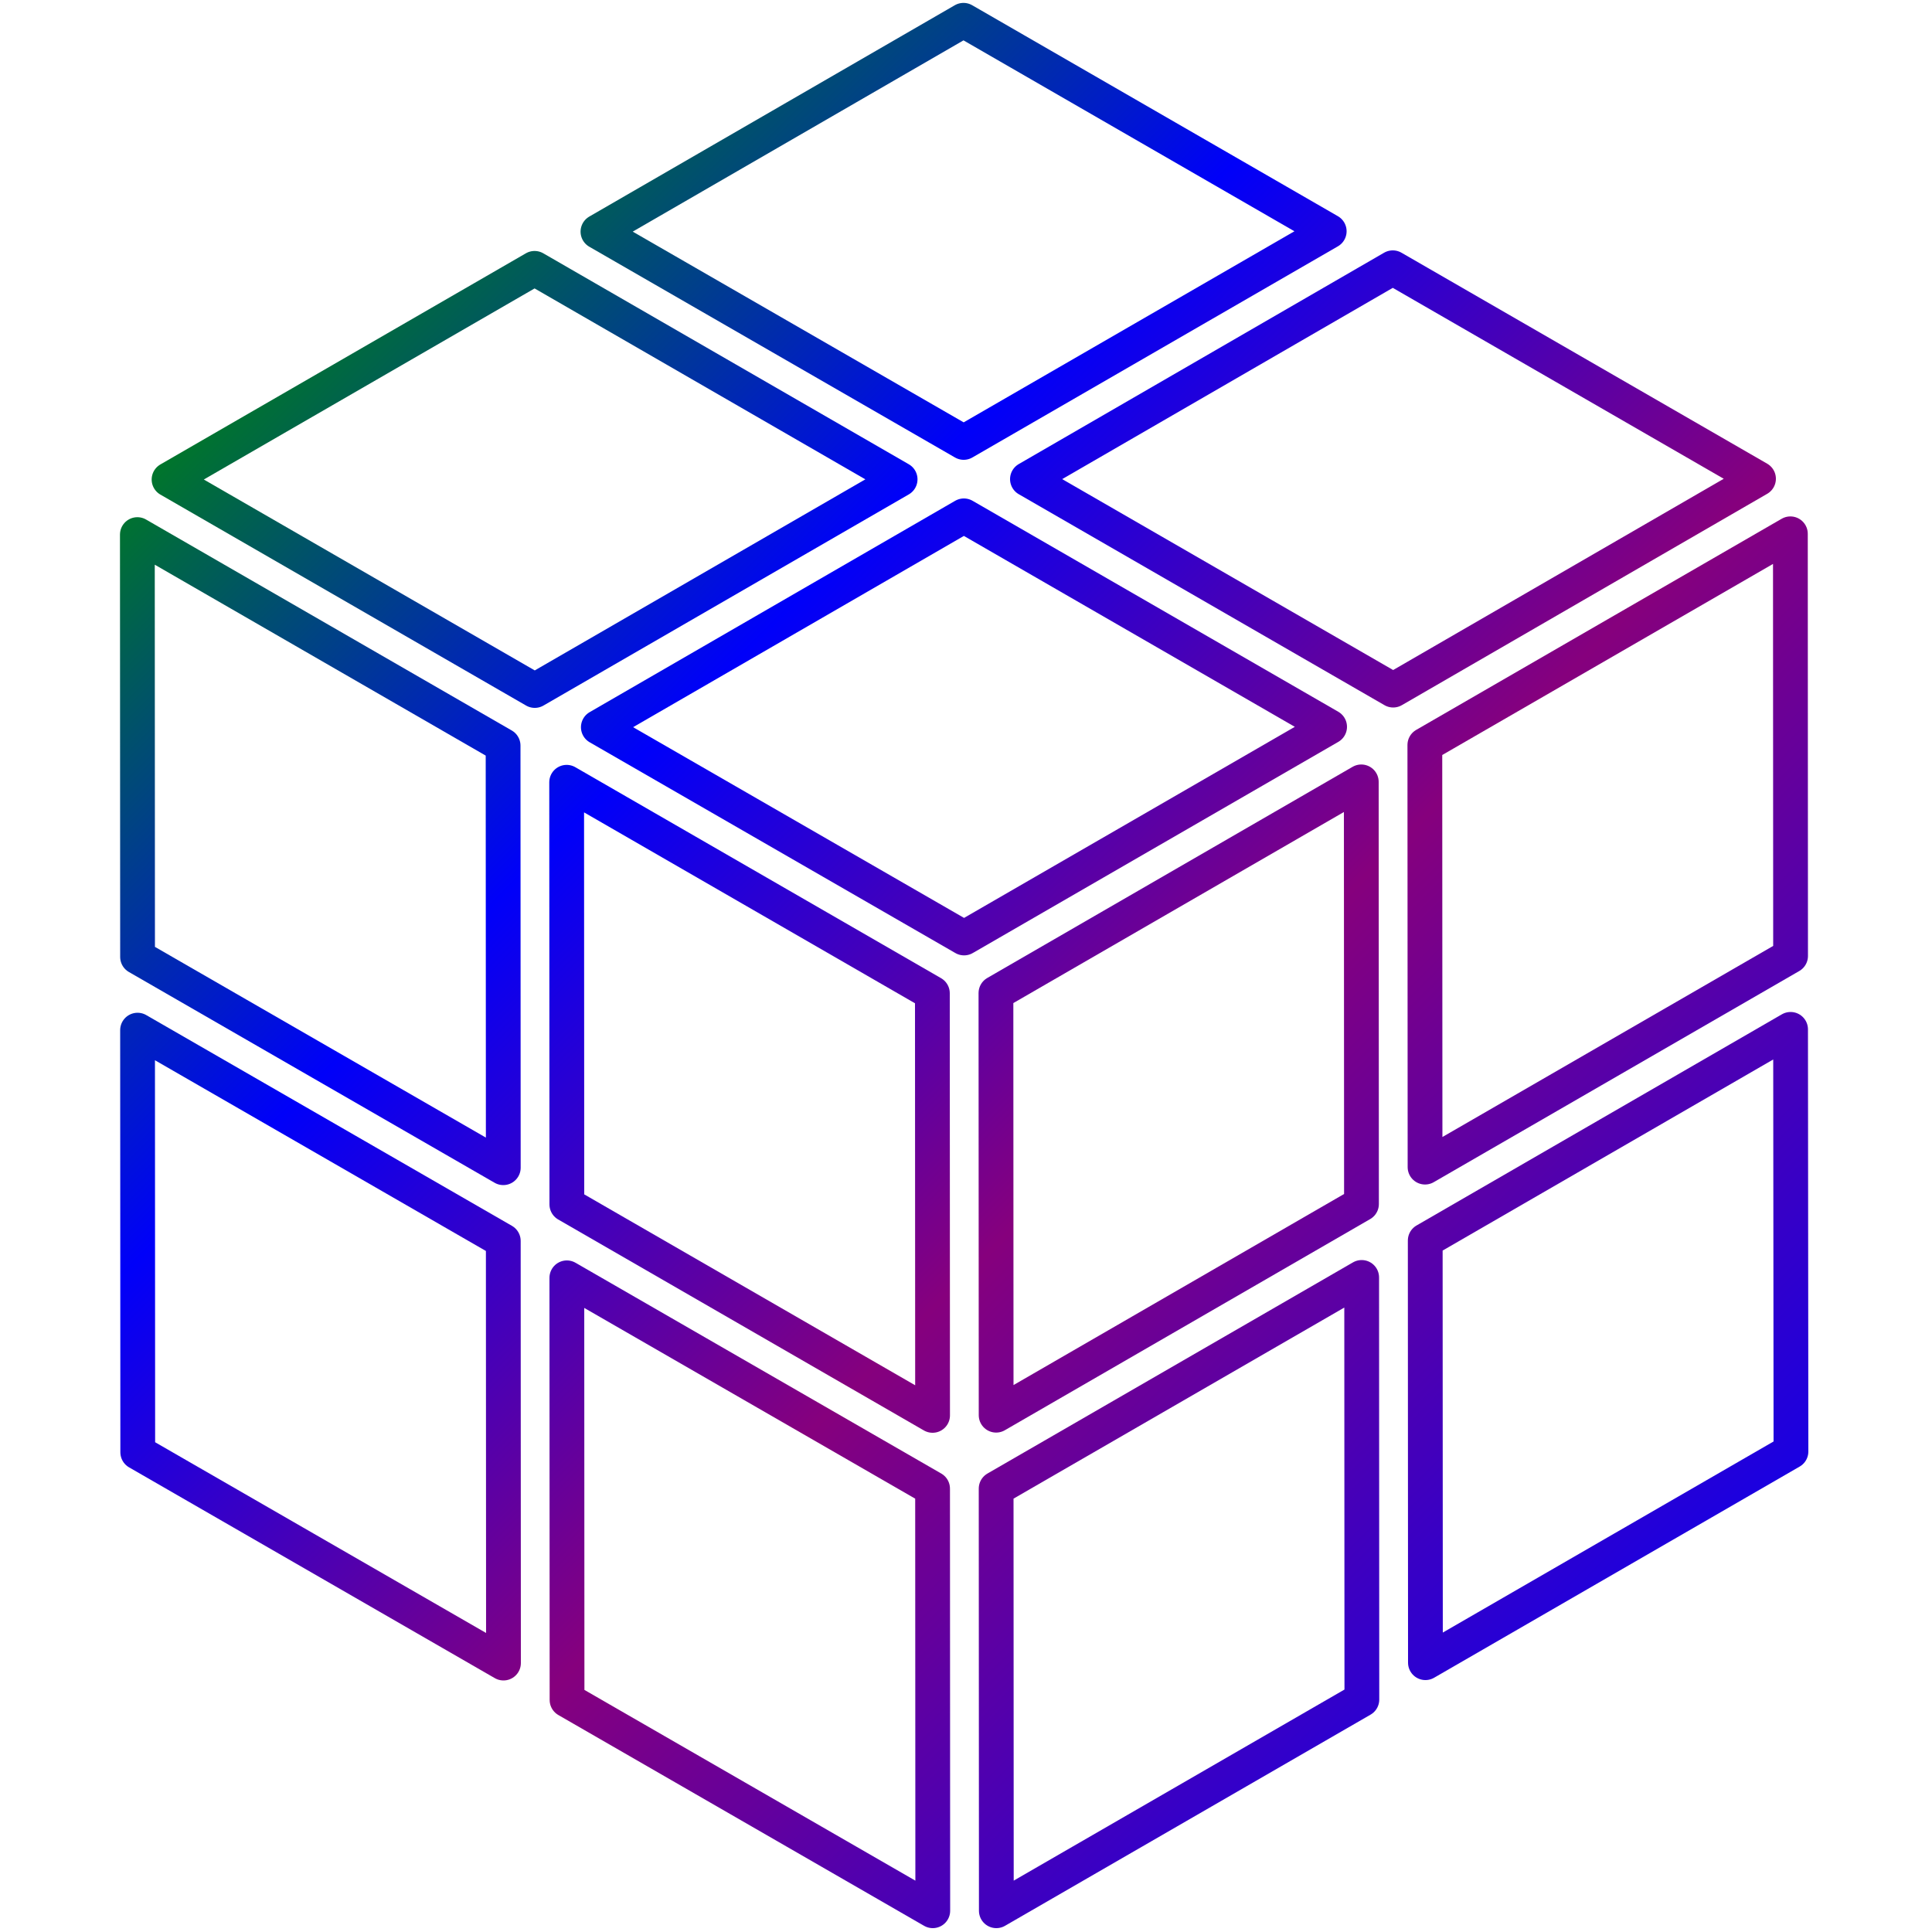
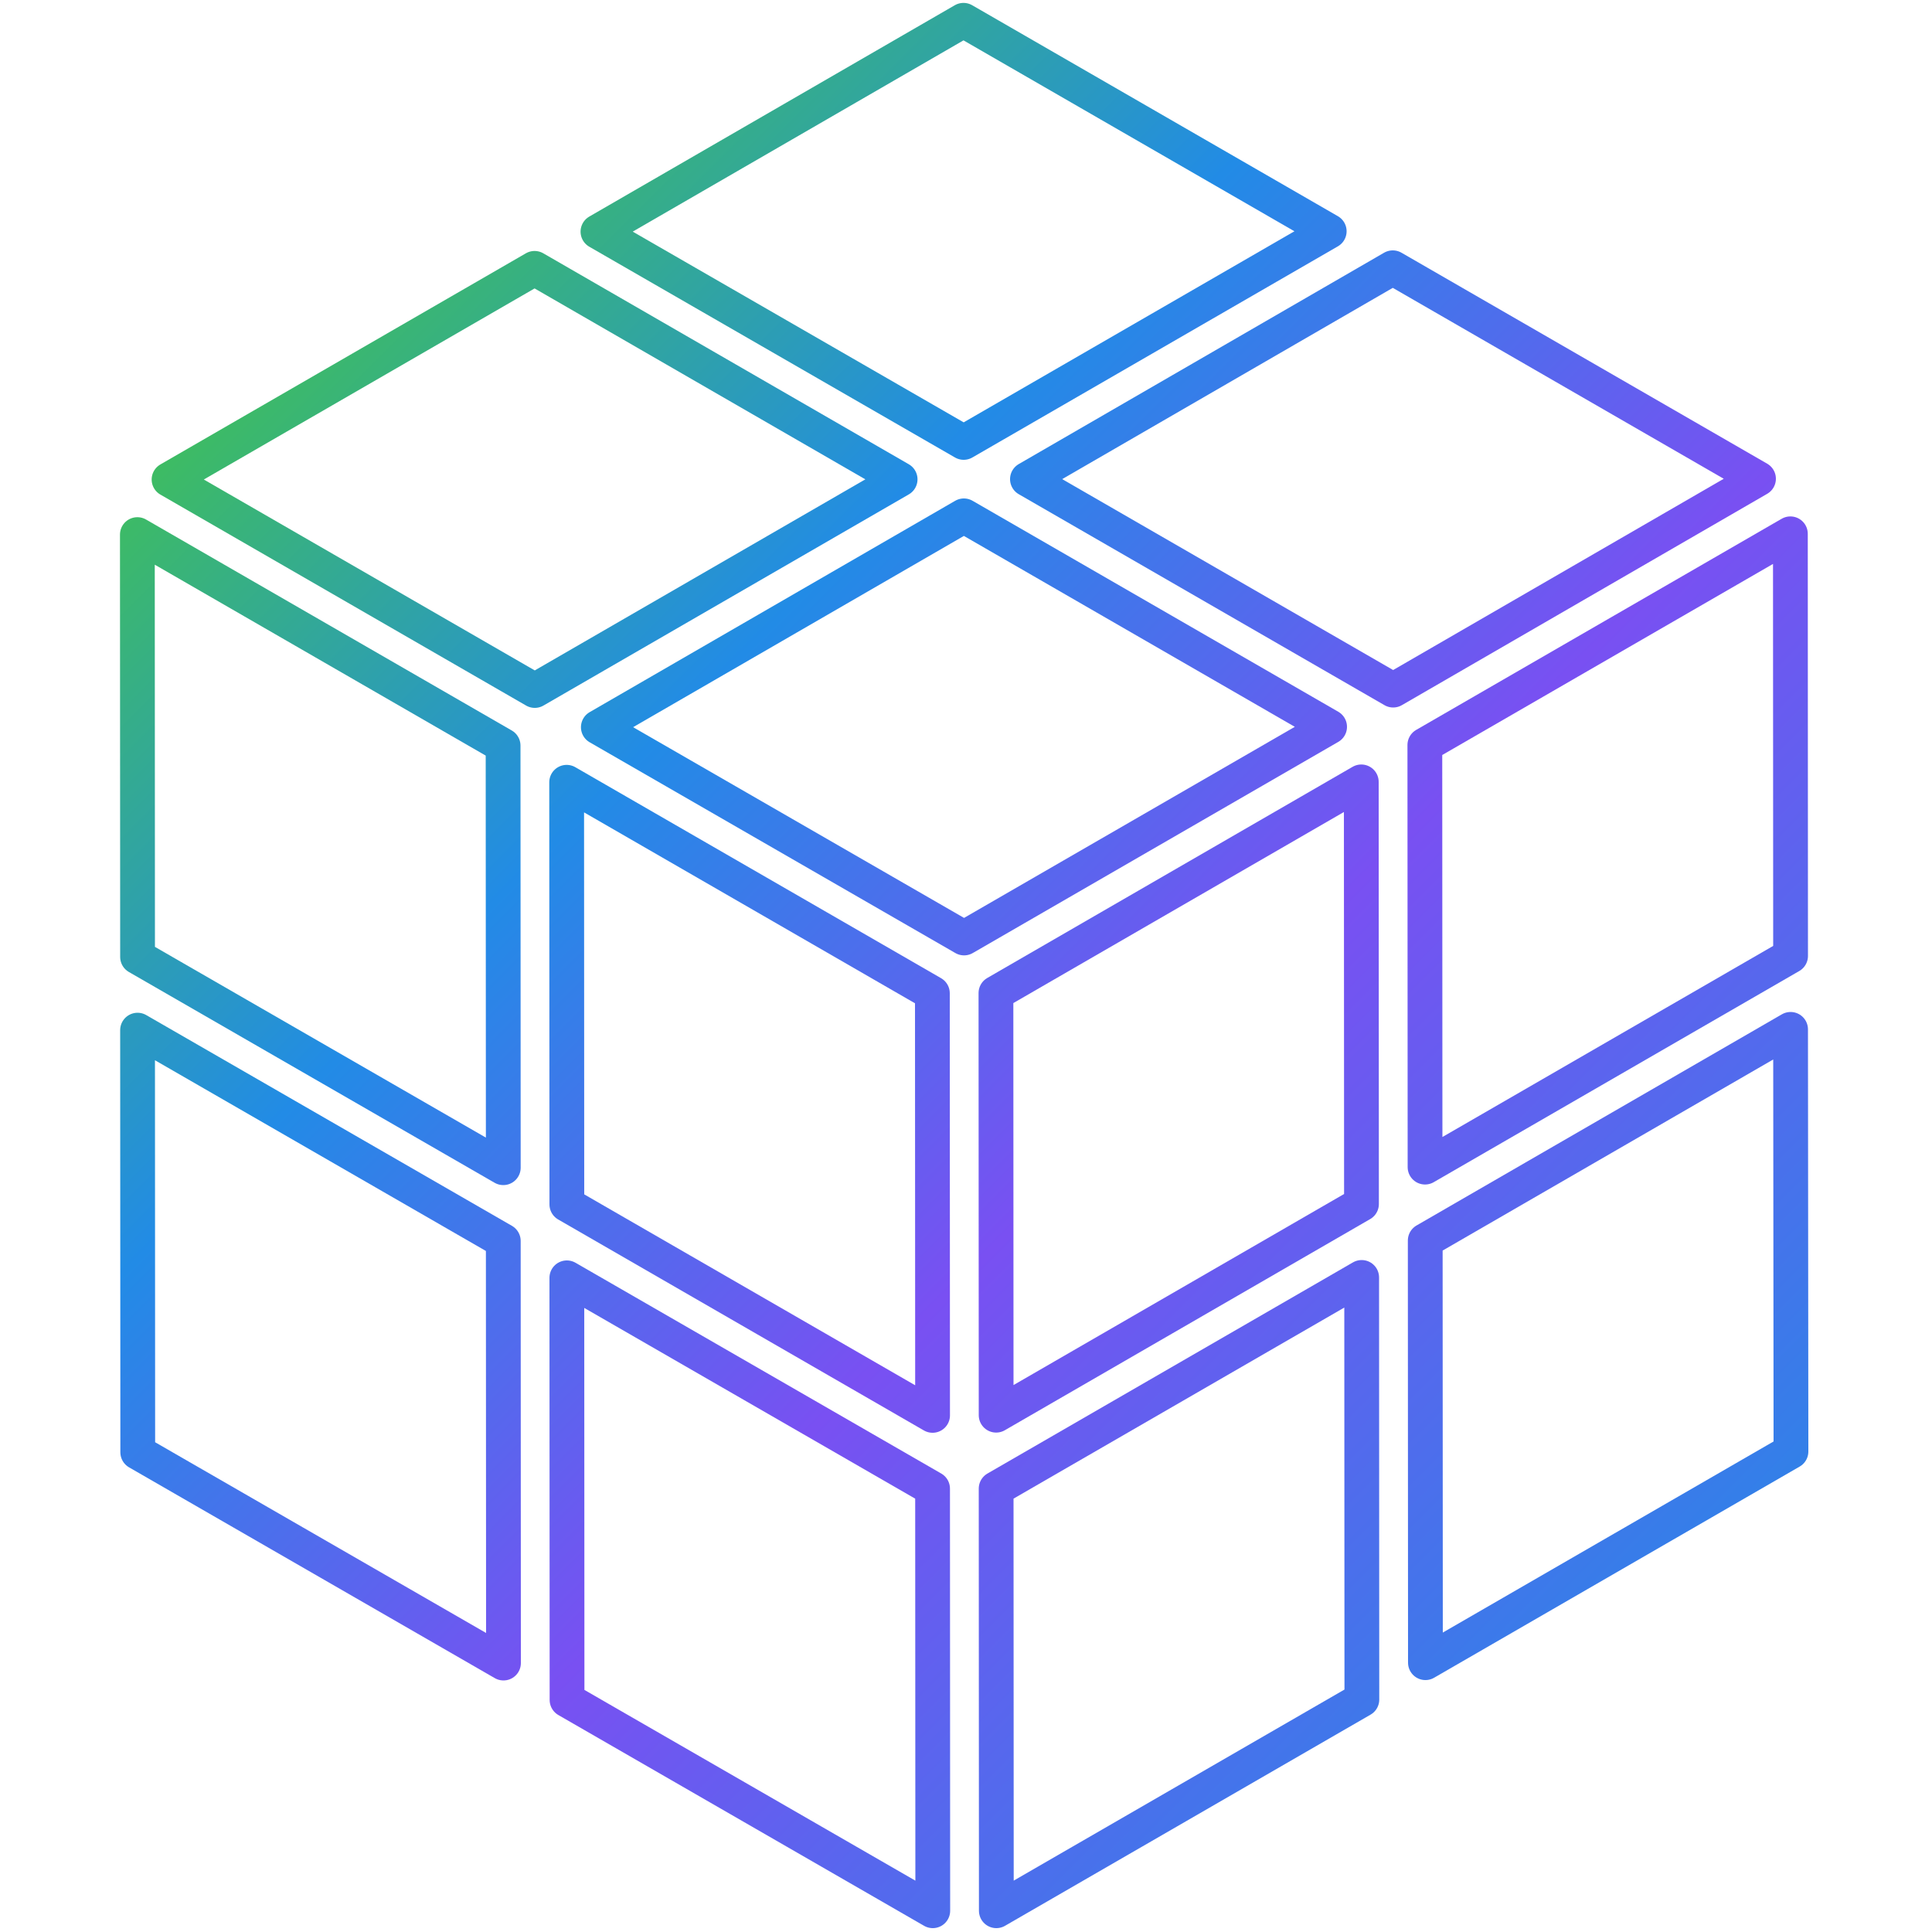
<svg xmlns="http://www.w3.org/2000/svg" version="1.1" viewBox="0 0 100 100">
  <defs>
    <linearGradient id="g" x1="0%" y1="0%" x2="100%" y2="0%">
-       <stop offset="0%" style="stop-color:#FF0018;" />
-       <stop offset="5%" style="stop-color:#FFA52C;" />
-       <stop offset="15%" style="stop-color:#FFFF41;" />
-       <stop offset="25%" style="stop-color:#008018;" />
-       <stop offset="35%" style="stop-color:#0000F9;" />
-       <stop offset="45%" style="stop-color:#86007D;" />
-       <stop offset="60%" style="stop-color:#0000F9;" />
-       <stop offset="70%" style="stop-color:#008018;" />
-       <stop offset="80%" style="stop-color:#FFFF41;" />
-       <stop offset="90%" style="stop-color:#FFA52C;" />
-       <stop offset="100%" style="stop-color:#FF0018;" />
+       <stop offset="0%" style="stop-color:#fa5252;" />
+       <stop offset="5%" style="stop-color:#fd7e14;" />
+       <stop offset="15%" style="stop-color:#fab005;" />
+       <stop offset="25%" style="stop-color:#40c057;" />
+       <stop offset="35%" style="stop-color:#228be6;" />
+       <stop offset="45%" style="stop-color:#7950f2;" />
+       <stop offset="60%" style="stop-color:#228be6;" />
+       <stop offset="70%" style="stop-color:#40c057;" />
+       <stop offset="80%" style="stop-color:#fab005;" />
+       <stop offset="90%" style="stop-color:#fd7e14;" />
+       <stop offset="100%" style="stop-color:#fa5252;" />
    </linearGradient>
    <pattern id="p" x="0" y="-70" width="600" height="500" patternUnits="userSpaceOnUse">
      <g transform="rotate(45)">
        <rect x="0" y="0" width="300" height="500" fill="url(#g)">
          <animate attributeType="XML" attributeName="x" from="0" to="300" dur="10s" repeatCount="indefinite" />
        </rect>
        <rect x="-300" y="0" width="300" height="500" fill="url(#g)">
          <animate attributeType="XML" attributeName="x" from="-300" to="0" dur="10s" repeatCount="indefinite" />
        </rect>
      </g>
    </pattern>
  </defs>
  <g fill="none" stroke="url(#p)" stroke-linejoin="round" stroke-width="1.8">
    <path d="M72.09 13.86L53.18 24.8l18.93 10.92 18.91-10.94z" />
    <path d="M49.87 1.05L30.95 11.99 49.88 22.9 68.8 11.97z" />
    <path d="M27.67 13.89L8.75 24.82l18.93 10.92 18.91-10.93z" />
    <path d="M49.89 26.7L30.97 37.64 49.9 48.55l18.92-10.93z" />
    <path d="M7.11 27.67l.01 21.86 18.93 10.91-.01-21.85z" />
    <path d="M29.33 40.49l.01 21.85 18.93 10.92-.01-21.85z" />
    <path d="M7.12 53.32l.01 21.85 18.93 10.91-.01-21.85z" />
    <path d="M29.34 66.14l.01 21.85L48.28 98.9l-.01-21.85z" />
    <path d="M51.57 98.9l18.92-10.93-.01-21.85-18.92 10.93z" />
    <path d="M73.78 86.06L92.7 75.13l-.02-21.85-18.91 10.93z" />
    <path d="M73.76 60.41l18.92-10.93-.01-21.85-18.92 10.93z" />
    <path d="M51.55 51.4l.01 21.85 18.91-10.93-.01-21.85z" />
  </g>
</svg>
